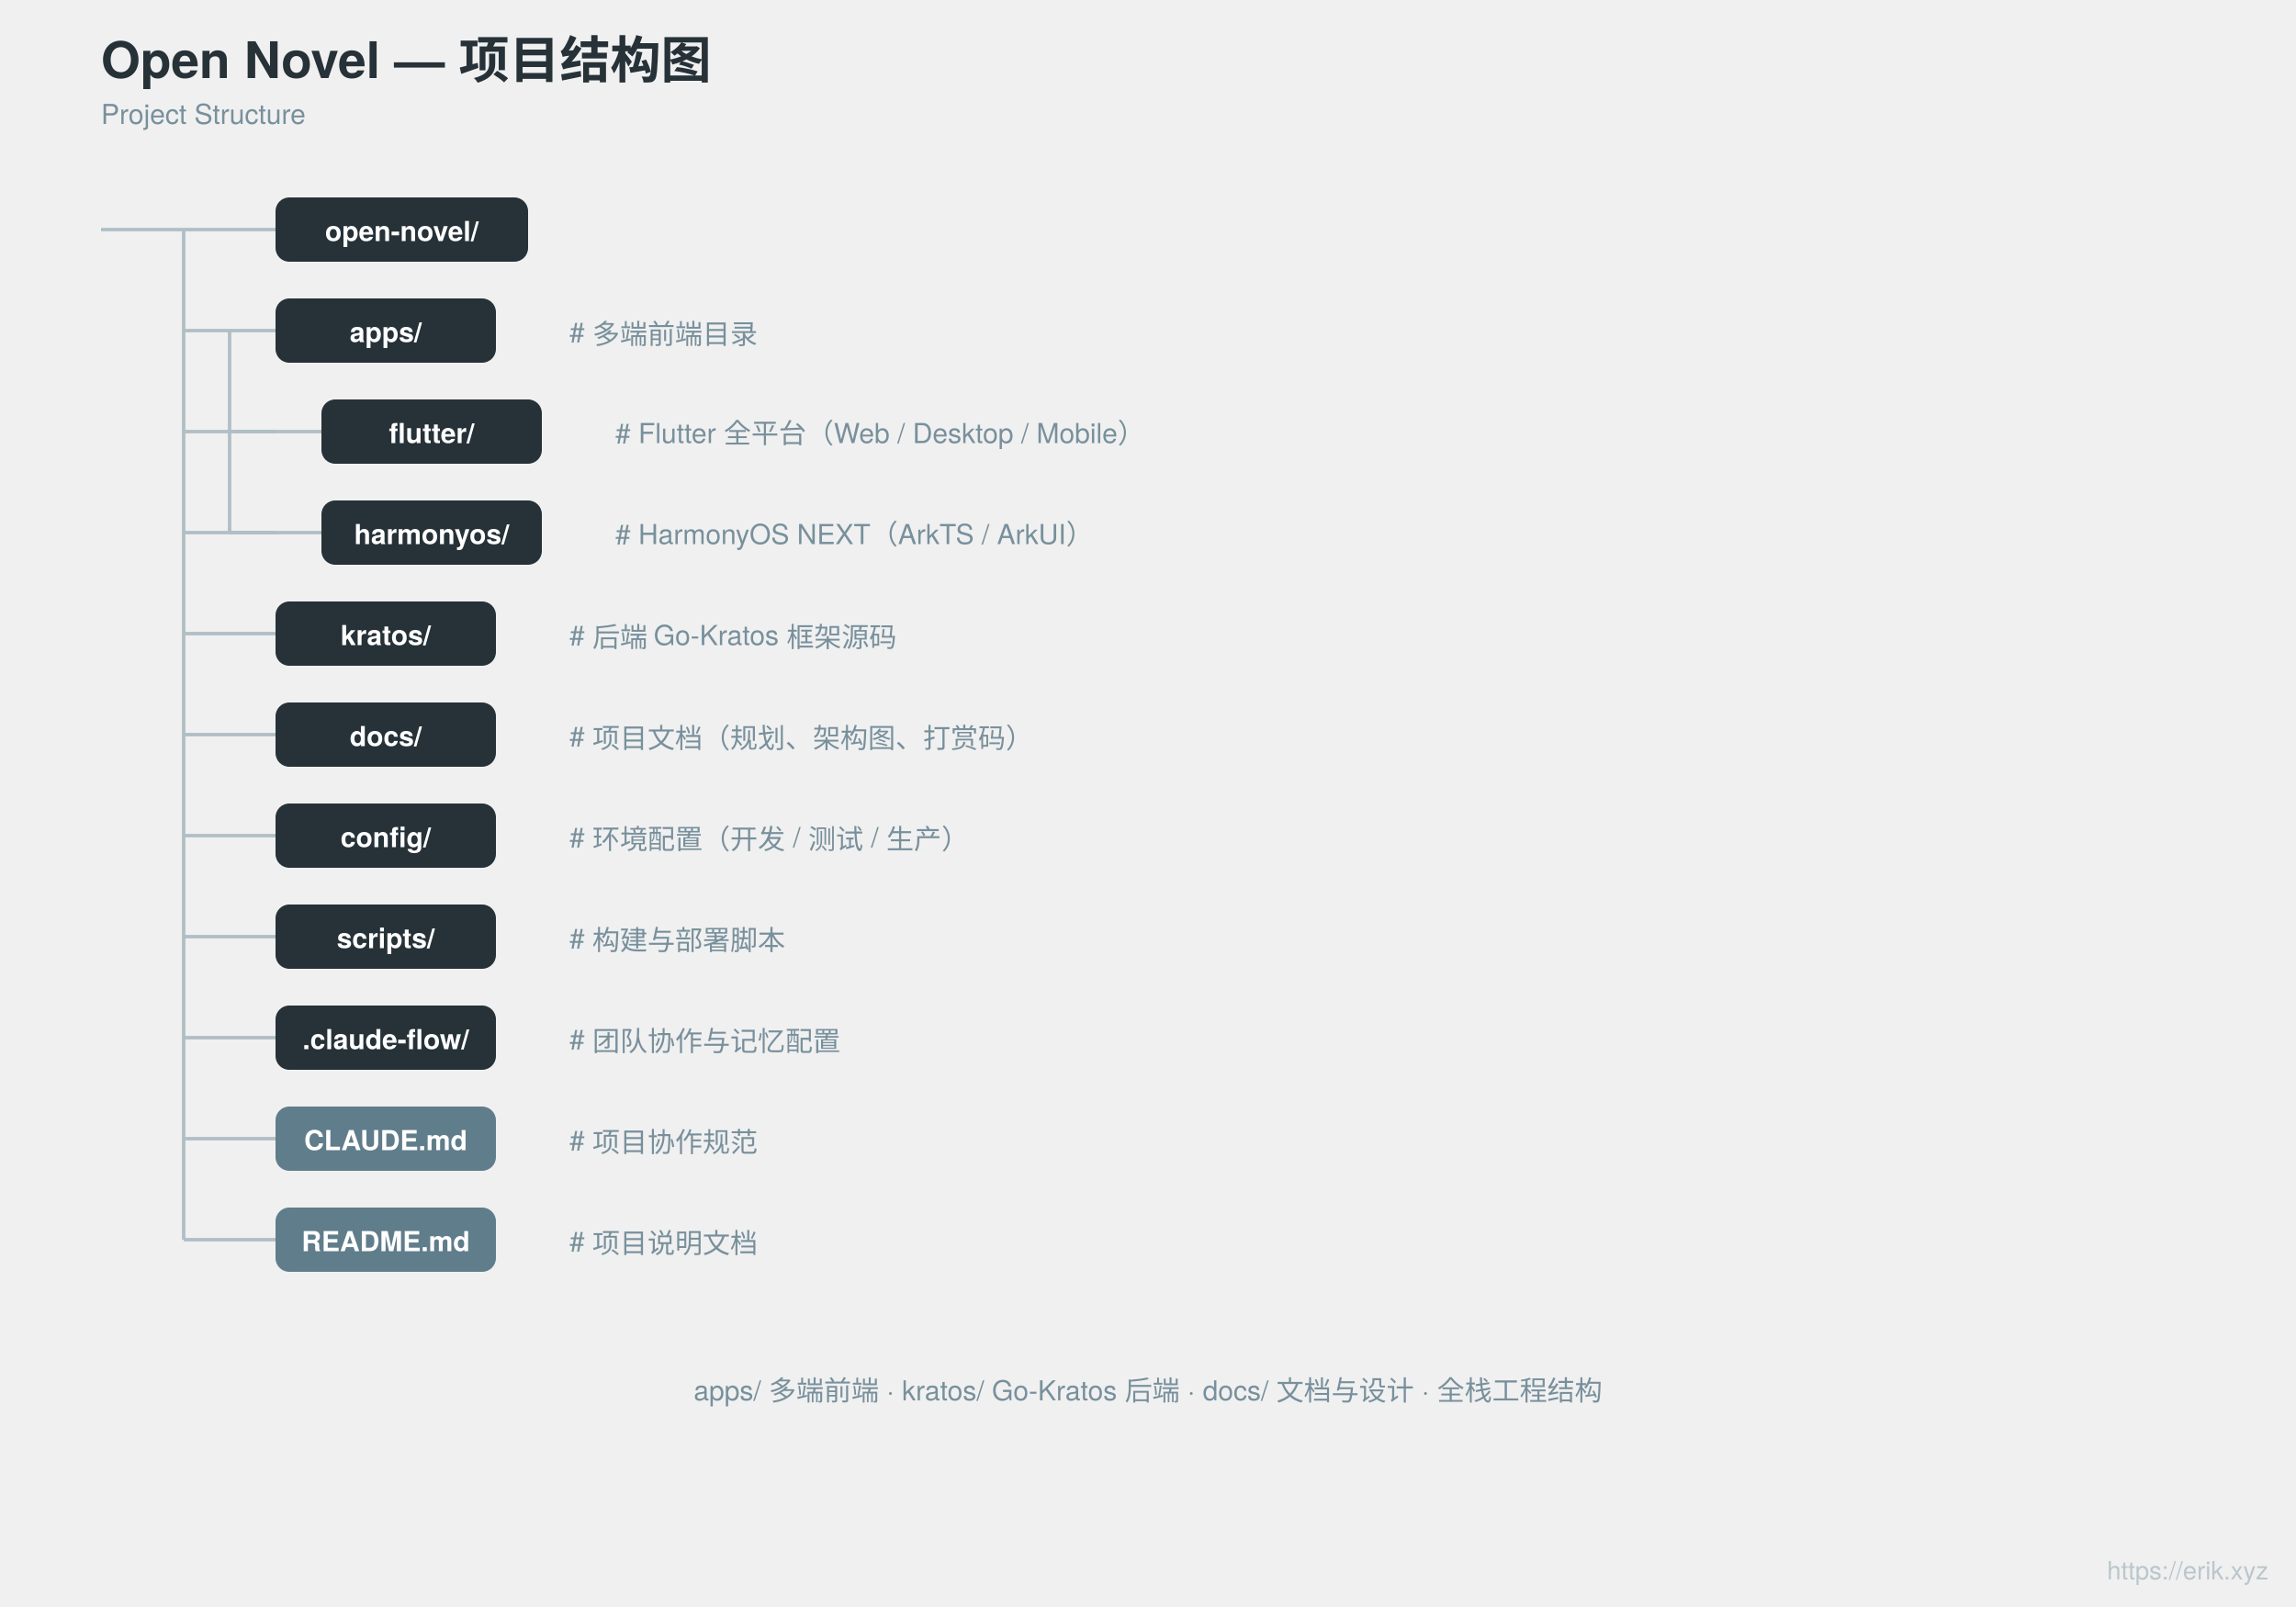
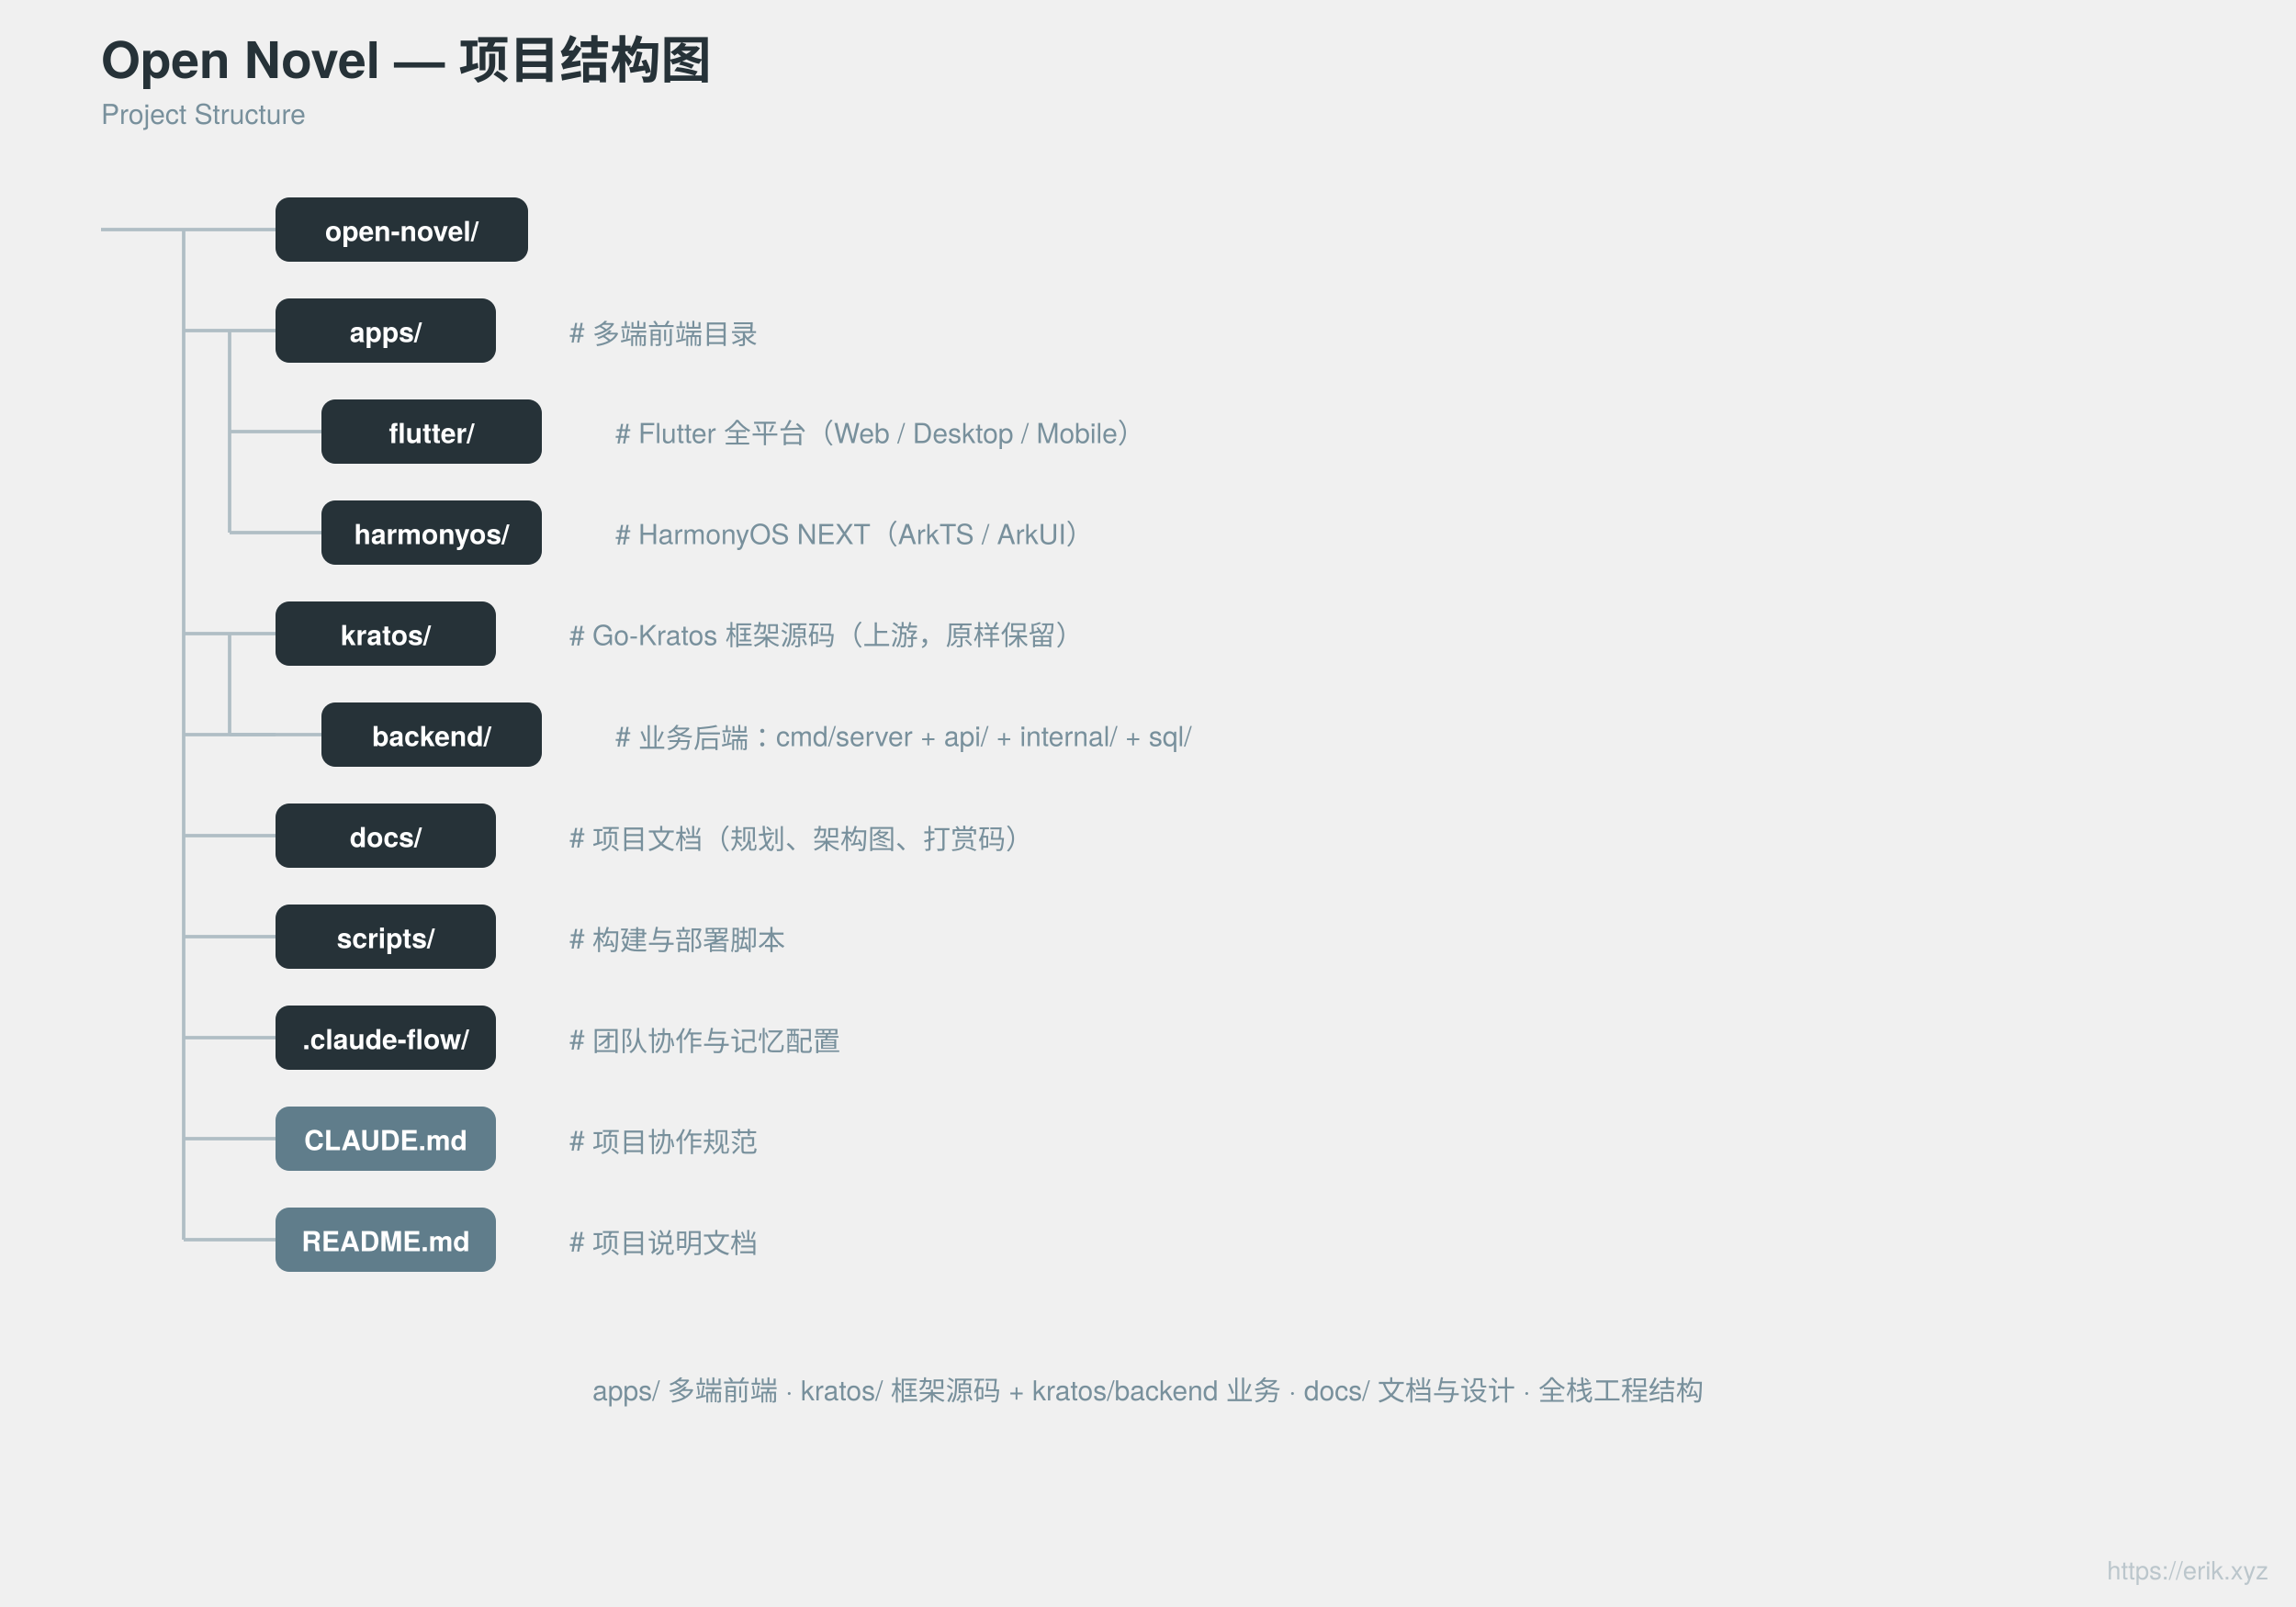
<svg xmlns="http://www.w3.org/2000/svg" width="1000" height="700" viewBox="0 0 1000 700" font-family="'PingFang SC','Microsoft YaHei','Helvetica Neue',sans-serif">
  <text x="44" y="34" font-size="22" font-weight="700" fill="#263238">Open Novel — 项目结构图</text>
  <text x="44" y="54" font-size="12" fill="#78909c">Project Structure</text>
  <g stroke="#b0bec5" stroke-width="1.5">
    <line x1="44" y1="100" x2="120" y2="100" />
    <line x1="80" y1="100" x2="80" y2="540" />
    <line x1="80" y1="144" x2="120" y2="144" />
-     <line x1="80" y1="188" x2="120" y2="188" />
-     <line x1="80" y1="232" x2="120" y2="232" />
    <line x1="80" y1="276" x2="120" y2="276" />
    <line x1="80" y1="320" x2="120" y2="320" />
    <line x1="80" y1="364" x2="120" y2="364" />
    <line x1="80" y1="408" x2="120" y2="408" />
    <line x1="80" y1="452" x2="120" y2="452" />
    <line x1="80" y1="496" x2="120" y2="496" />
    <line x1="80" y1="540" x2="120" y2="540" />
    <line x1="100" y1="144" x2="100" y2="232" />
    <line x1="100" y1="188" x2="140" y2="188" />
    <line x1="100" y1="232" x2="140" y2="232" />
+     <line x1="100" y1="276" x2="100" y2="320" />
+     <line x1="100" y1="320" x2="140" y2="320" />
  </g>
  <rect x="120" y="86" width="110" height="28" rx="6" fill="#263238" />
  <text x="175" y="105" font-size="12" font-weight="700" fill="#ffffff" text-anchor="middle">open-novel/</text>
  <g>
    <rect x="120" y="130" width="96" height="28" rx="6" fill="#263238" />
    <text x="168" y="149" font-size="12" font-weight="700" fill="#ffffff" text-anchor="middle">apps/</text>
    <text x="248" y="149" font-size="12" fill="#78909c"># 多端前端目录</text>
  </g>
  <g>
    <rect x="120" y="262" width="96" height="28" rx="6" fill="#263238" />
    <text x="168" y="281" font-size="12" font-weight="700" fill="#ffffff" text-anchor="middle">kratos/</text>
-     <text x="248" y="281" font-size="12" fill="#78909c"># 后端 Go-Kratos 框架源码</text>
-   </g>
-   <g>
-     <rect x="120" y="306" width="96" height="28" rx="6" fill="#263238" />
-     <text x="168" y="325" font-size="12" font-weight="700" fill="#ffffff" text-anchor="middle">docs/</text>
-     <text x="248" y="325" font-size="12" fill="#78909c"># 项目文档（规划、架构图、打赏码）</text>
+     <text x="248" y="281" font-size="12" fill="#78909c"># Go-Kratos 框架源码（上游，原样保留）</text>
  </g>
  <g>
    <rect x="120" y="350" width="96" height="28" rx="6" fill="#263238" />
-     <text x="168" y="369" font-size="12" font-weight="700" fill="#ffffff" text-anchor="middle">config/</text>
-     <text x="248" y="369" font-size="12" fill="#78909c"># 环境配置（开发 / 测试 / 生产）</text>
+     <text x="168" y="369" font-size="12" font-weight="700" fill="#ffffff" text-anchor="middle">docs/</text>
+     <text x="248" y="369" font-size="12" fill="#78909c"># 项目文档（规划、架构图、打赏码）</text>
  </g>
  <g>
    <rect x="120" y="394" width="96" height="28" rx="6" fill="#263238" />
    <text x="168" y="413" font-size="12" font-weight="700" fill="#ffffff" text-anchor="middle">scripts/</text>
    <text x="248" y="413" font-size="12" fill="#78909c"># 构建与部署脚本</text>
  </g>
  <g>
    <rect x="120" y="438" width="96" height="28" rx="6" fill="#263238" />
    <text x="168" y="457" font-size="12" font-weight="700" fill="#ffffff" text-anchor="middle">.claude-flow/</text>
    <text x="248" y="457" font-size="12" fill="#78909c"># 团队协作与记忆配置</text>
  </g>
  <g>
    <rect x="140" y="174" width="96" height="28" rx="6" fill="#263238" />
    <text x="188" y="193" font-size="12" font-weight="700" fill="#ffffff" text-anchor="middle">flutter/</text>
    <text x="268" y="193" font-size="12" fill="#78909c"># Flutter 全平台（Web / Desktop / Mobile）</text>
  </g>
  <g>
    <rect x="140" y="218" width="96" height="28" rx="6" fill="#263238" />
    <text x="188" y="237" font-size="12" font-weight="700" fill="#ffffff" text-anchor="middle">harmonyos/</text>
    <text x="268" y="237" font-size="12" fill="#78909c"># HarmonyOS NEXT（ArkTS / ArkUI）</text>
  </g>
  <g>
+     <rect x="140" y="306" width="96" height="28" rx="6" fill="#263238" />
+     <text x="188" y="325" font-size="12" font-weight="700" fill="#ffffff" text-anchor="middle">backend/</text>
+     <text x="268" y="325" font-size="12" fill="#78909c"># 业务后端：cmd/server + api/ + internal/ + sql/</text>
+   </g>
+   <g>
    <rect x="120" y="482" width="96" height="28" rx="6" fill="#607d8b" />
    <text x="168" y="501" font-size="12" font-weight="700" fill="#ffffff" text-anchor="middle">CLAUDE.md</text>
    <text x="248" y="501" font-size="12" fill="#78909c"># 项目协作规范</text>
  </g>
  <g>
    <rect x="120" y="526" width="96" height="28" rx="6" fill="#607d8b" />
    <text x="168" y="545" font-size="12" font-weight="700" fill="#ffffff" text-anchor="middle">README.md</text>
    <text x="248" y="545" font-size="12" fill="#78909c"># 项目说明文档</text>
  </g>
-   <text x="500" y="610" font-size="12" fill="#78909c" text-anchor="middle">apps/ 多端前端 · kratos/ Go-Kratos 后端 · docs/ 文档与设计 · 全栈工程结构</text>
+   <text x="500" y="610" font-size="12" fill="#78909c" text-anchor="middle">apps/ 多端前端 · kratos/ 框架源码 + kratos/backend 业务 · docs/ 文档与设计 · 全栈工程结构</text>
  <text x="988" y="688" font-size="11" fill="#90a4ae" opacity="0.55" text-anchor="end">https://erik.xyz</text>
</svg>
